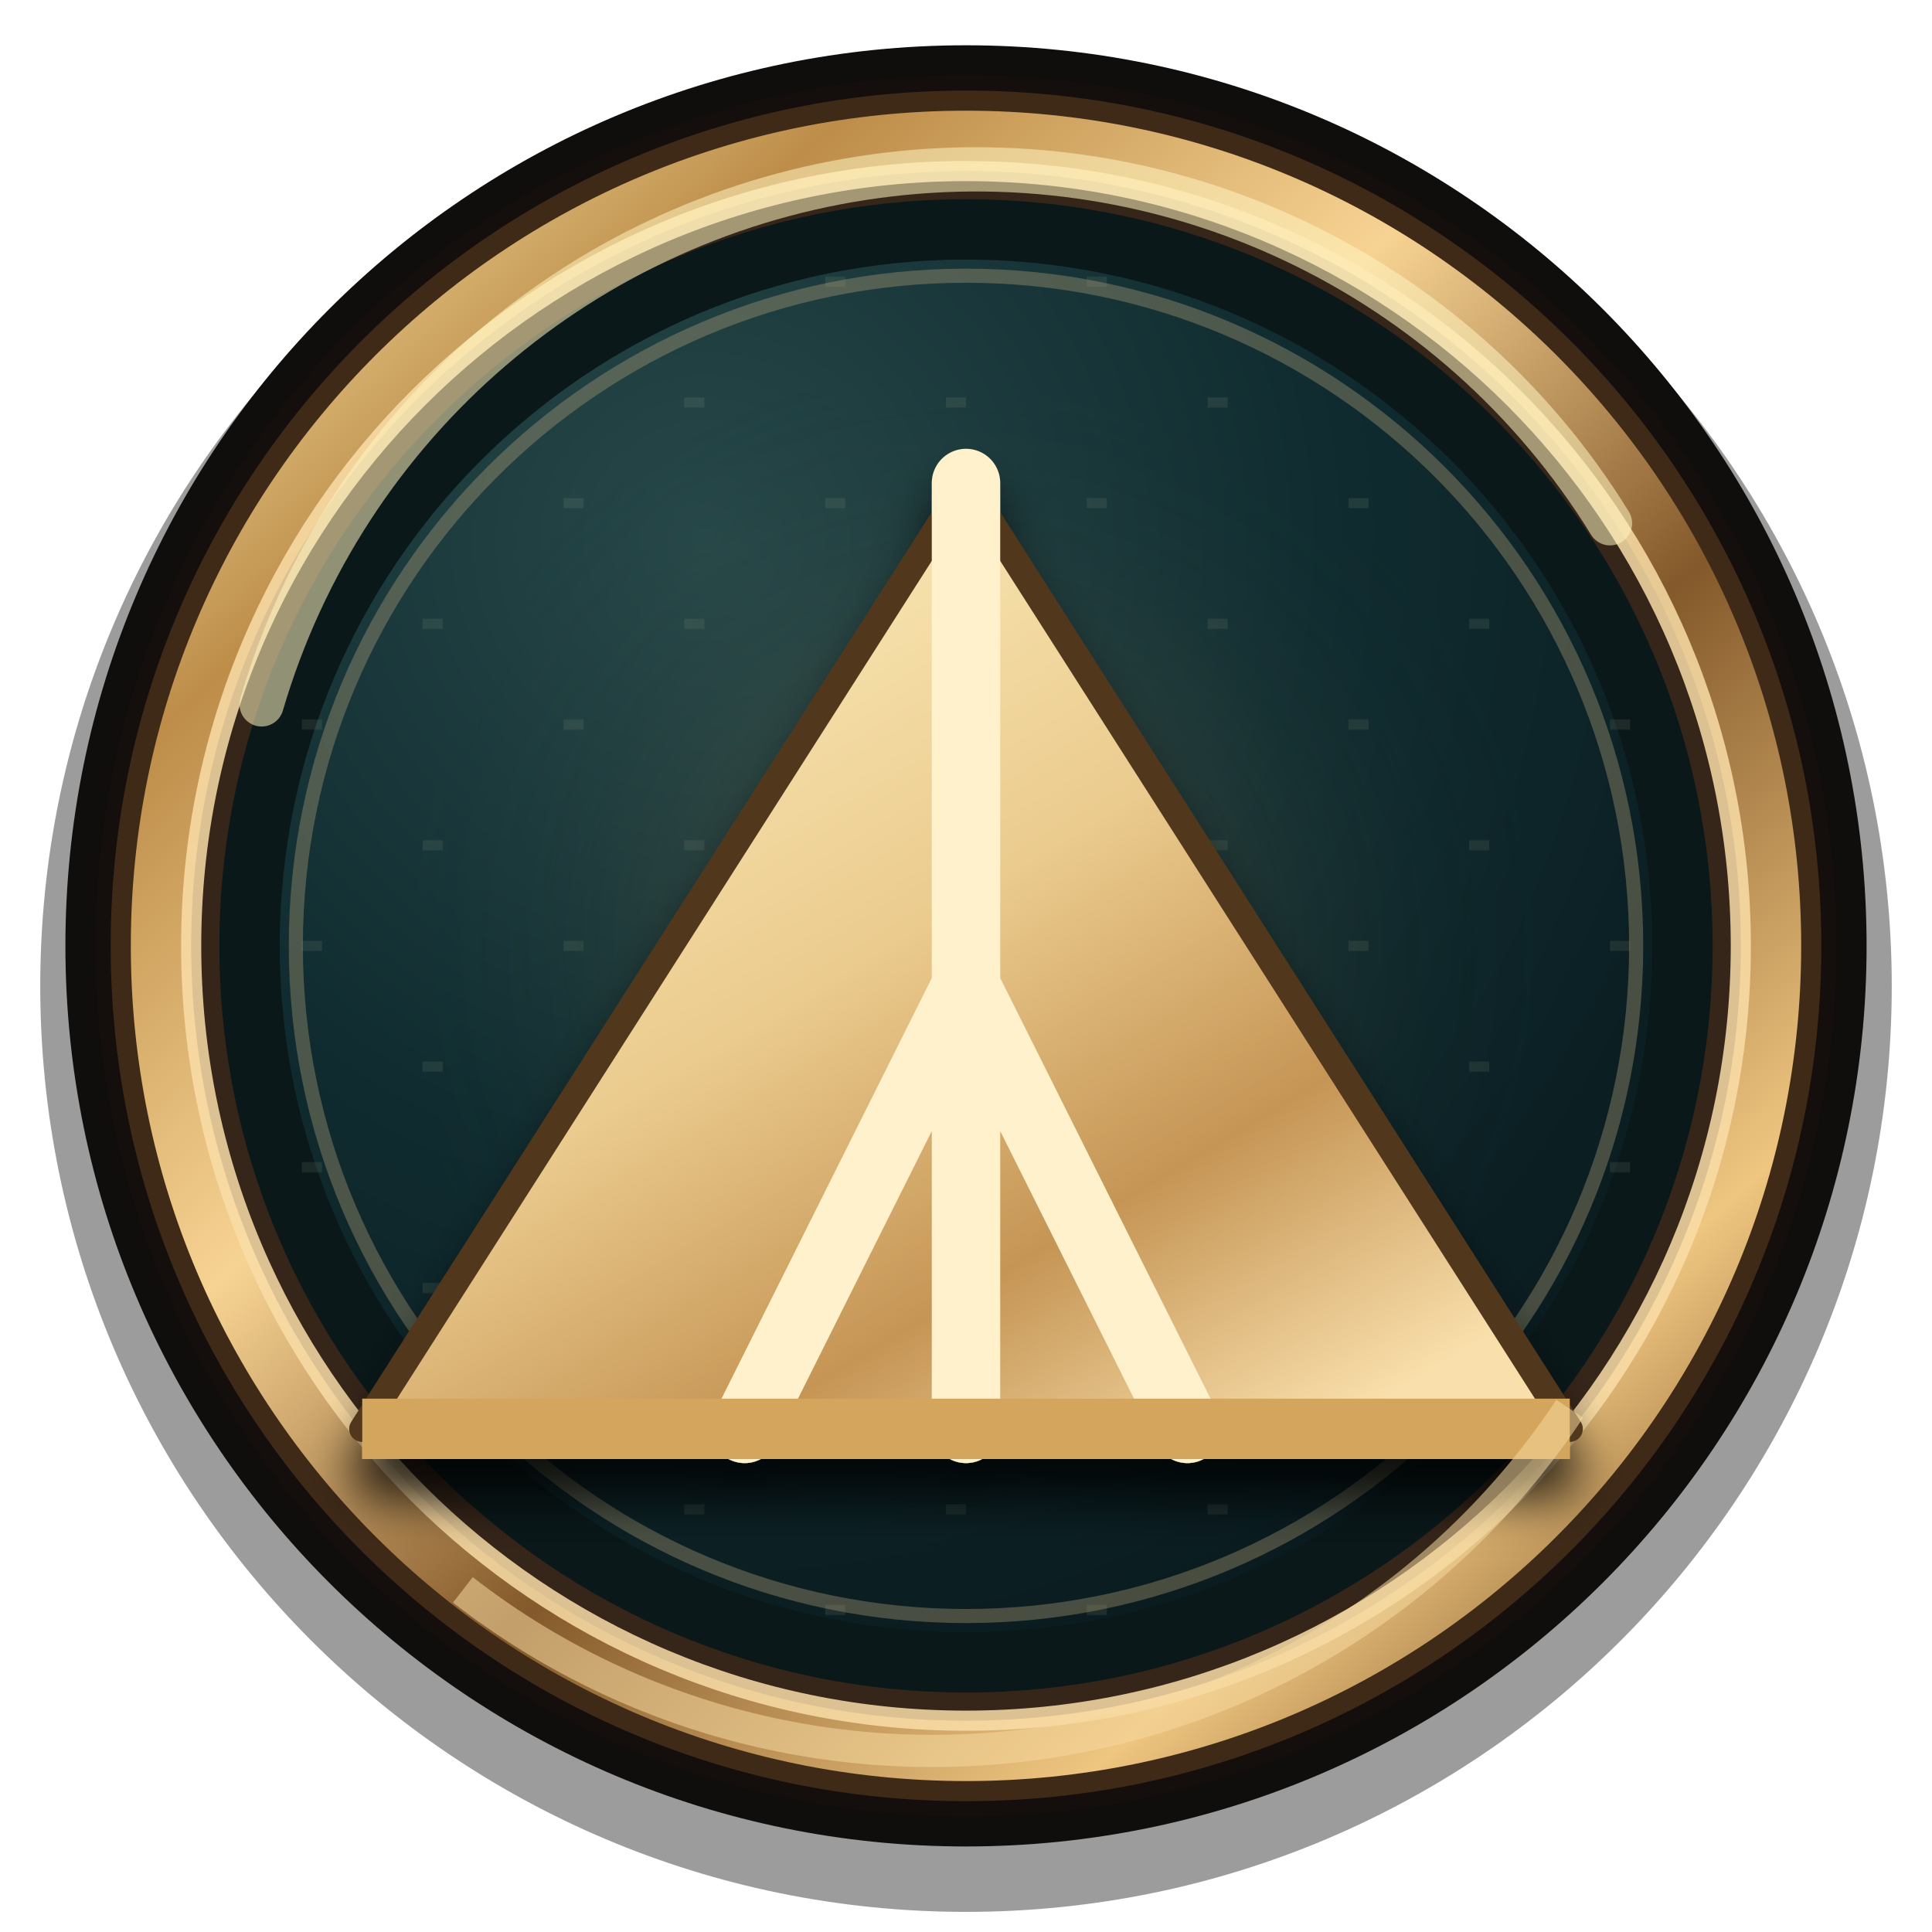
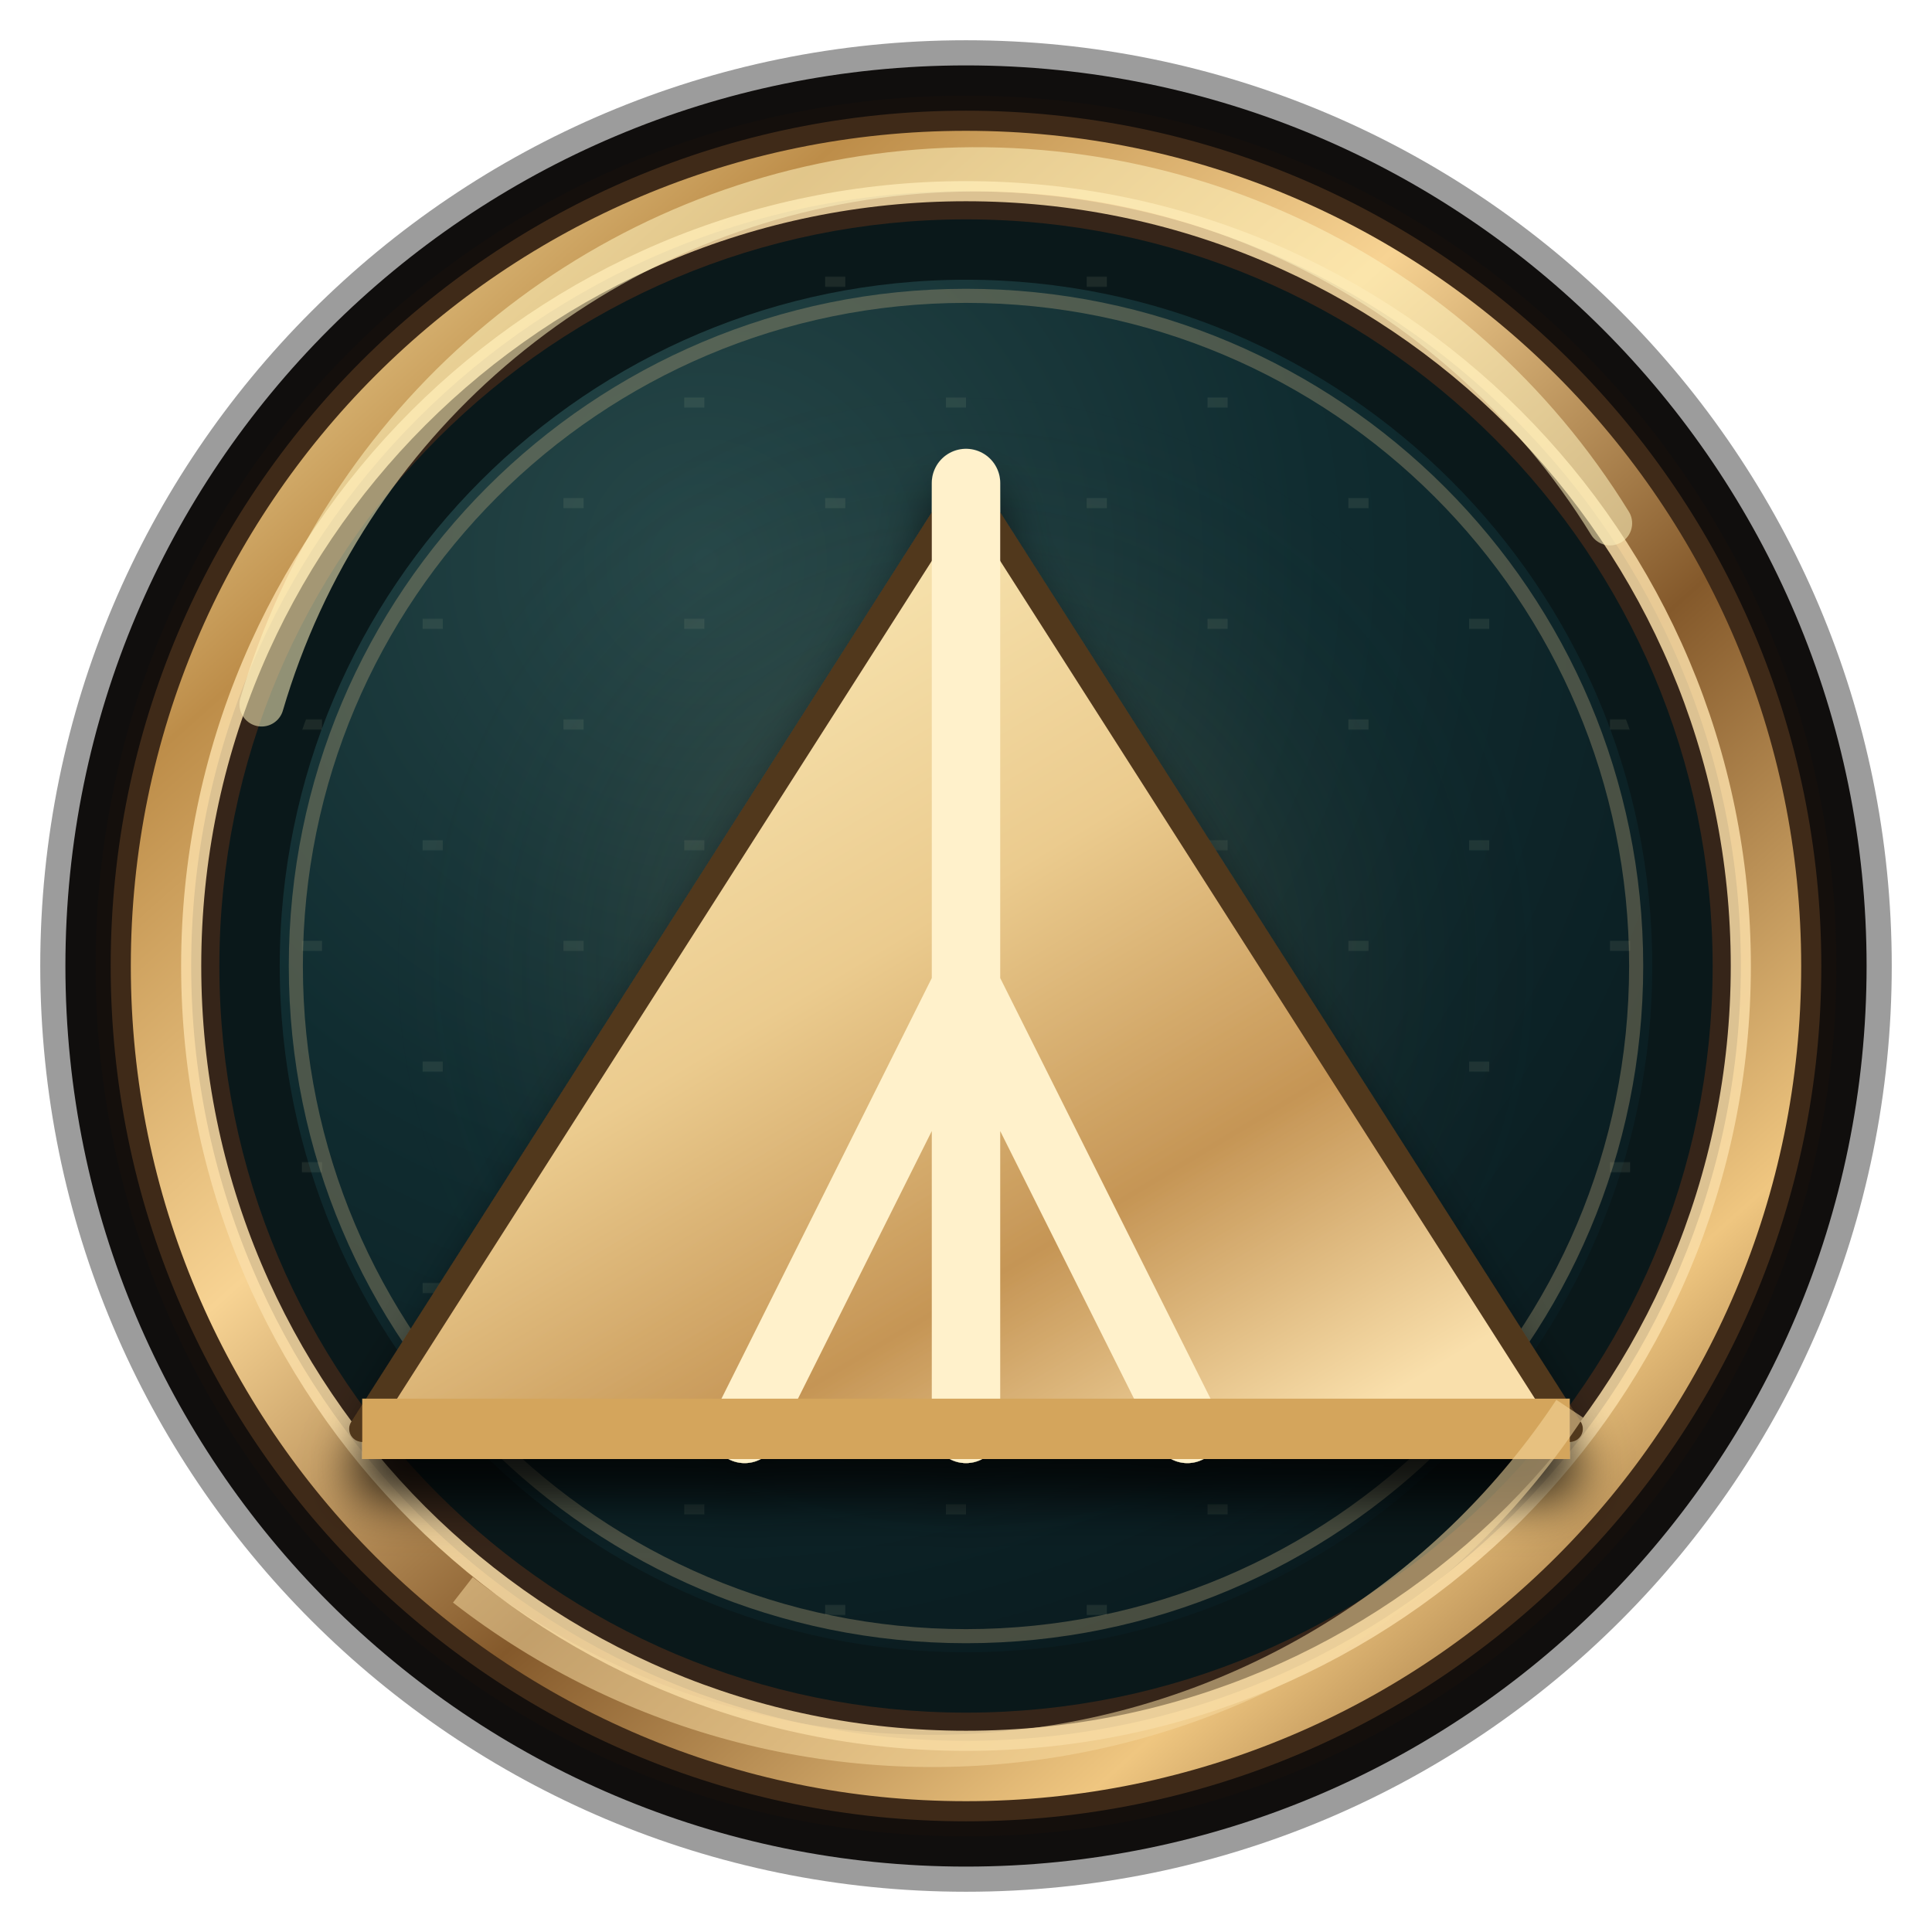
<svg xmlns="http://www.w3.org/2000/svg" viewBox="0 0 96 96" role="img" aria-label="대피소">
  <defs>
    <linearGradient id="rim" x1=".09" y1=".02" x2=".94" y2=".97">
      <stop stop-color="#f8e2a5" />
      <stop offset=".17" stop-color="#bd8d49" />
      <stop offset=".38" stop-color="#f7d393" />
      <stop offset=".59" stop-color="#84592b" />
      <stop offset=".82" stop-color="#efc680" />
      <stop offset="1" stop-color="#71481f" />
    </linearGradient>
    <radialGradient id="enamel" cx=".32" cy=".22" r=".93">
      <stop stop-color="#274849" />
      <stop offset=".46" stop-color="#102c30" />
      <stop offset="1" stop-color="#08161a" />
    </radialGradient>
    <linearGradient id="goldGlyph" x1=".08" y1=".05" x2=".81" y2="1">
      <stop stop-color="#fff3c4" />
      <stop offset=".47" stop-color="#ebcb8e" />
      <stop offset=".75" stop-color="#c59555" />
      <stop offset="1" stop-color="#f9dfab" />
    </linearGradient>
    <radialGradient id="glow">
      <stop stop-color="#cda76b" stop-opacity=".28" />
      <stop offset="1" stop-color="#102c30" stop-opacity="0" />
    </radialGradient>
    <filter id="shadow" x="-20%" y="-20%" width="140%" height="145%">
      <feDropShadow dx="0" dy="2" stdDeviation="1.2" flood-color="#000" flood-opacity=".8" />
    </filter>
    <pattern id="grain" width="13" height="11" patternUnits="userSpaceOnUse">
      <path d="M2 3h1M8 9h1" stroke="#b8c1a0" stroke-opacity=".11" stroke-width=".5" />
    </pattern>
  </defs>
-   <circle cx="48" cy="49" r="46" fill="#000" opacity=".39" />
-   <circle cx="48" cy="47" r="44" fill="#140f0c" stroke="#100e0d" stroke-width="1.5" />
-   <circle cx="48" cy="47" r="42" fill="url(#rim)" stroke="#3f2a18" stroke-width="1" />
-   <circle cx="48" cy="47" r="38.5" fill="#362519" stroke="#f9dda7" stroke-opacity=".85" stroke-width="1" />
-   <circle cx="48" cy="47" r="35.6" fill="url(#enamel)" stroke="#0a181a" stroke-width="3" />
-   <circle cx="48" cy="47" r="35" fill="url(#grain)" />
-   <circle cx="48" cy="47" r="33.3" fill="none" stroke="#b9a47c" stroke-opacity=".36" stroke-width=".7" />
-   <circle cx="48" cy="47" r="29" fill="url(#glow)" />
+   <circle cx="48" cy="48" r="46" fill="#000" opacity=".39" />
+   <circle cx="48" cy="48" r="44" fill="#140f0c" stroke="#100e0d" stroke-width="1.5" />
+   <circle cx="48" cy="48" r="42" fill="url(#rim)" stroke="#3f2a18" stroke-width="1" />
+   <circle cx="48" cy="48" r="38.5" fill="#362519" stroke="#f9dda7" stroke-opacity=".85" stroke-width="1" />
+   <circle cx="48" cy="48" r="35.6" fill="url(#enamel)" stroke="#0a181a" stroke-width="3" />
+   <circle cx="48" cy="48" r="35" fill="url(#grain)" />
+   <circle cx="48" cy="48" r="33.3" fill="none" stroke="#b9a47c" stroke-opacity=".36" stroke-width=".7" />
+   <circle cx="48" cy="48" r="29" fill="url(#glow)" />
  <g filter="url(#shadow)" fill="url(#goldGlyph)" stroke="#51371f" stroke-width="1.3" stroke-linejoin="round">
    <path d="M18 71 48 24l30 47H18Z" />
    <path d="M48 24v47M37 71l11-22 11 22" fill="none" stroke="#fff1cb" stroke-width="3.4" stroke-linecap="round" />
    <path d="M18 71h60" stroke="#d4a55b" stroke-width="3" />
  </g>
  <path d="M13 35 A37 37 0 0 1 80 26" fill="none" stroke="#fff4bf" stroke-opacity=".55" stroke-width="2.2" stroke-linecap="round" />
  <path d="M78 70 A38 38 0 0 1 23 79" fill="none" stroke="#f6d89e" stroke-opacity=".55" stroke-width="1.6" />
</svg>
